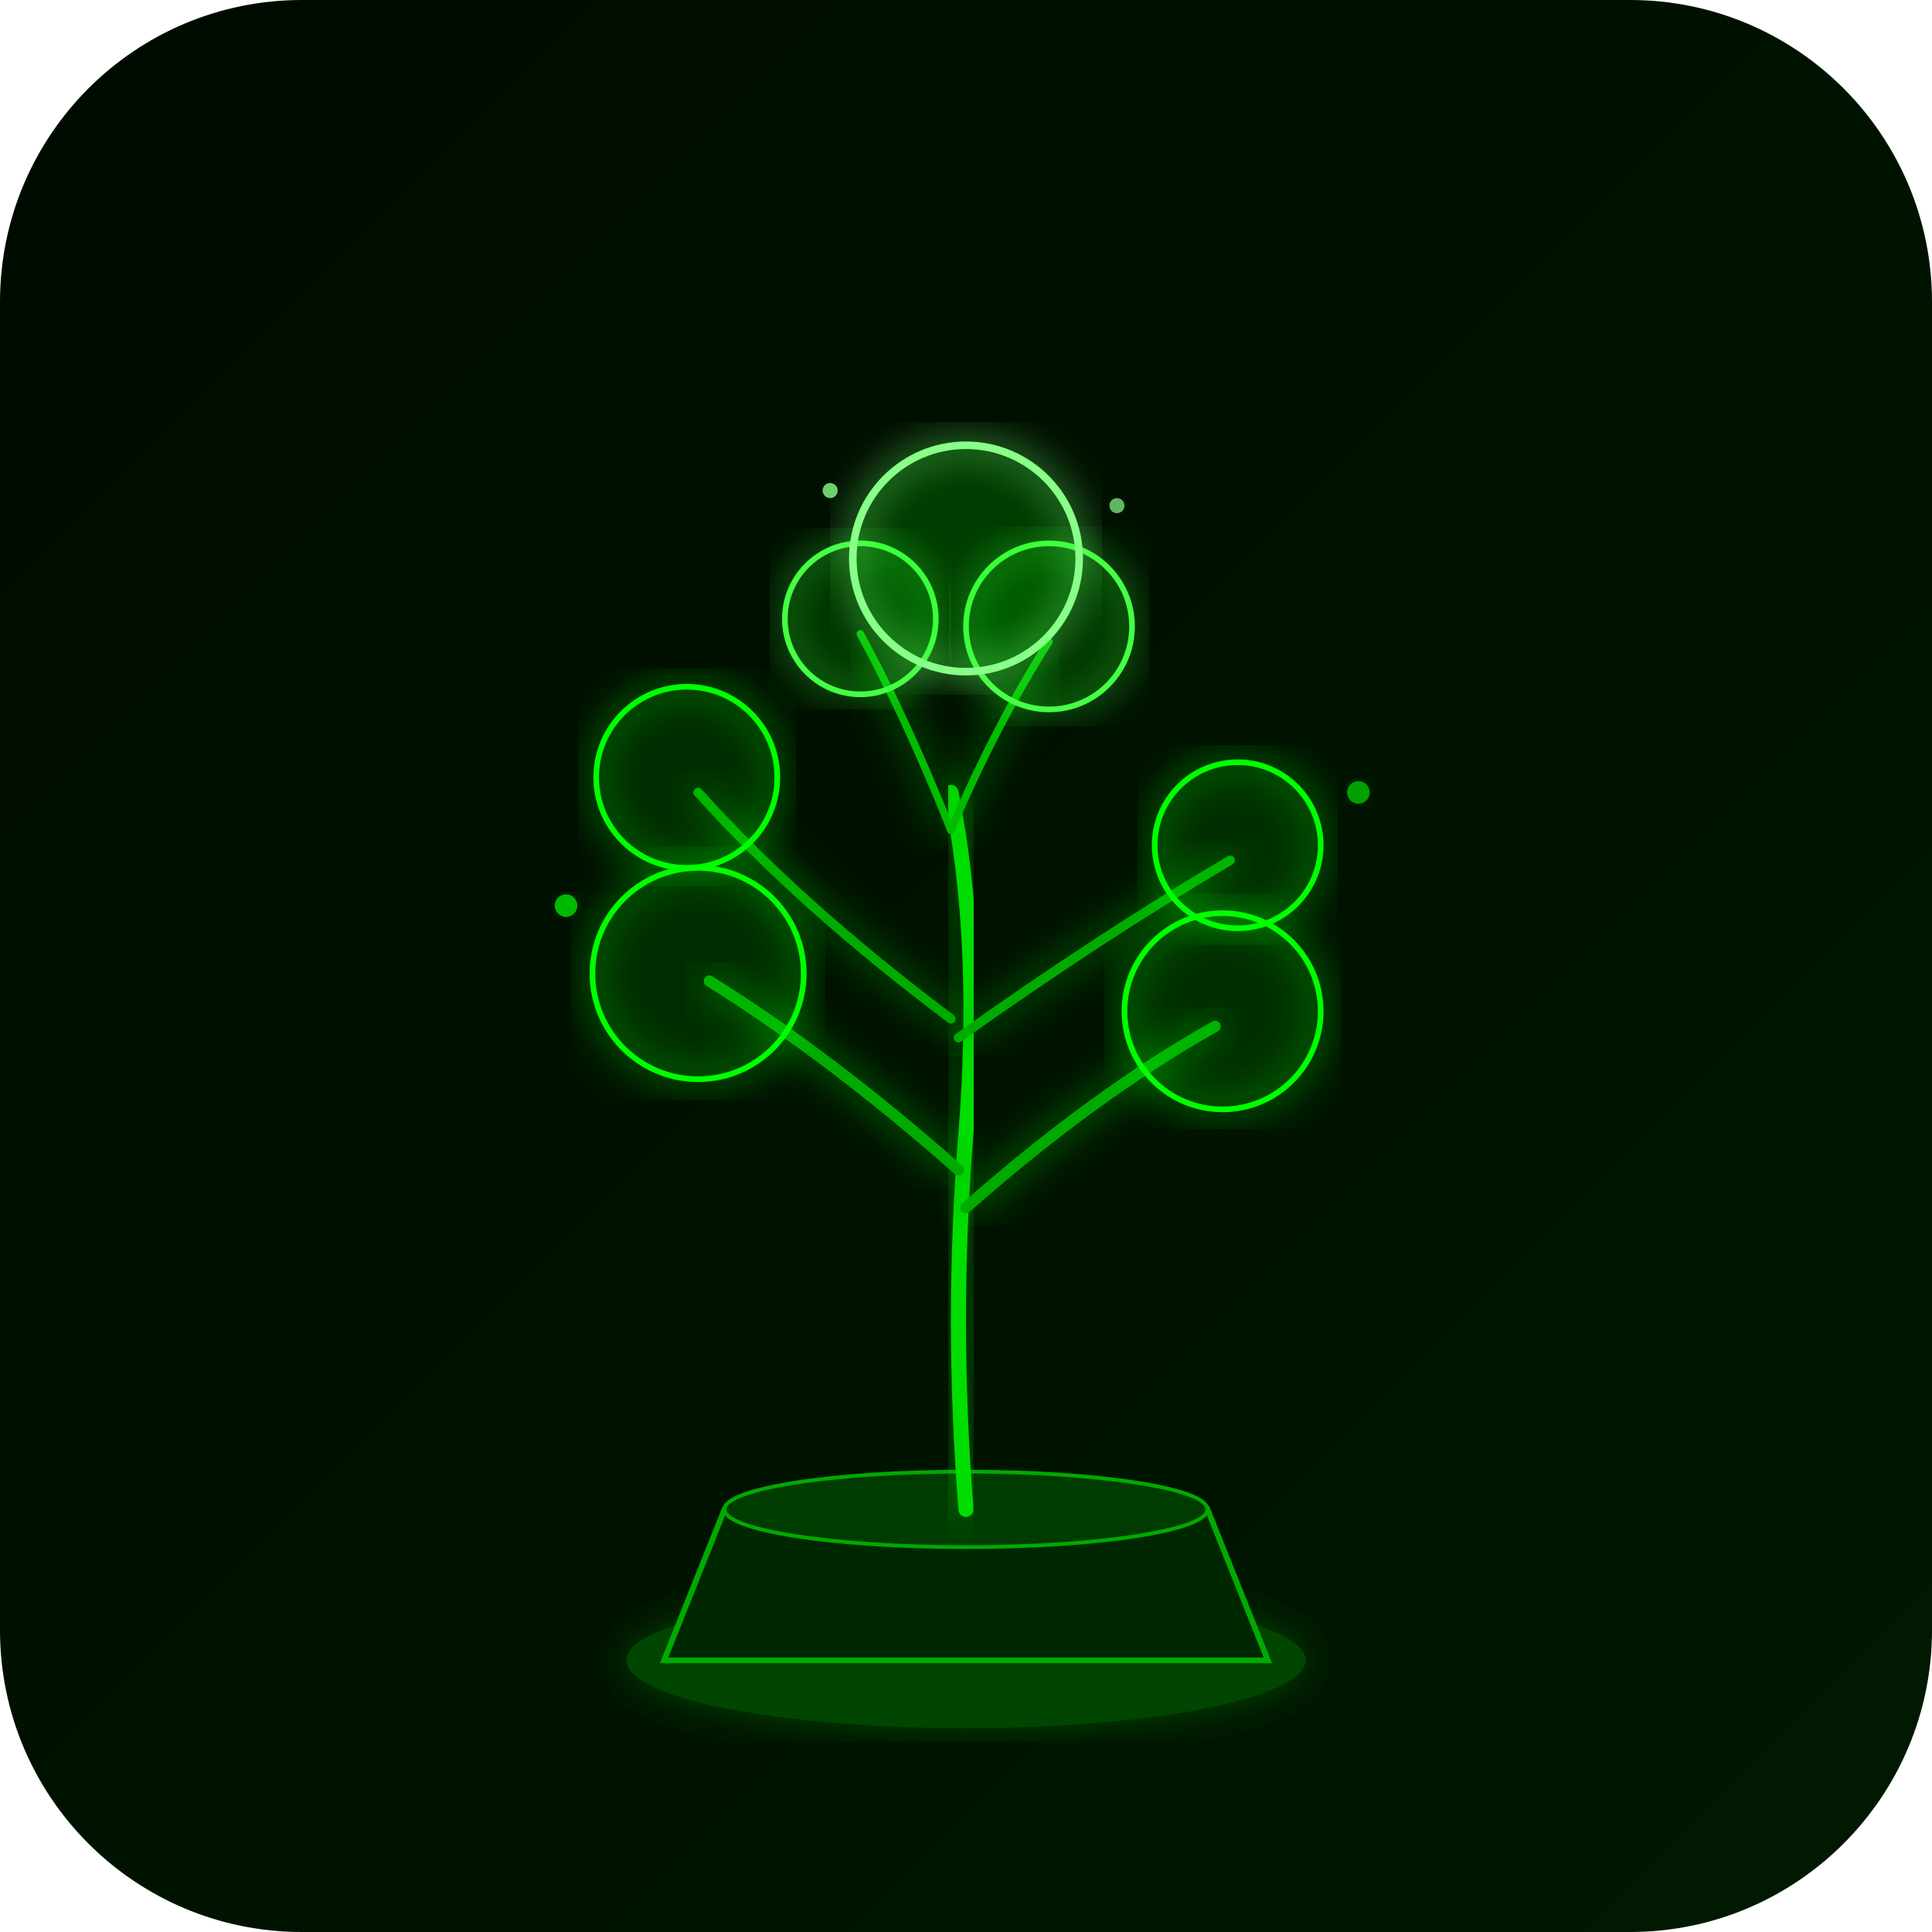
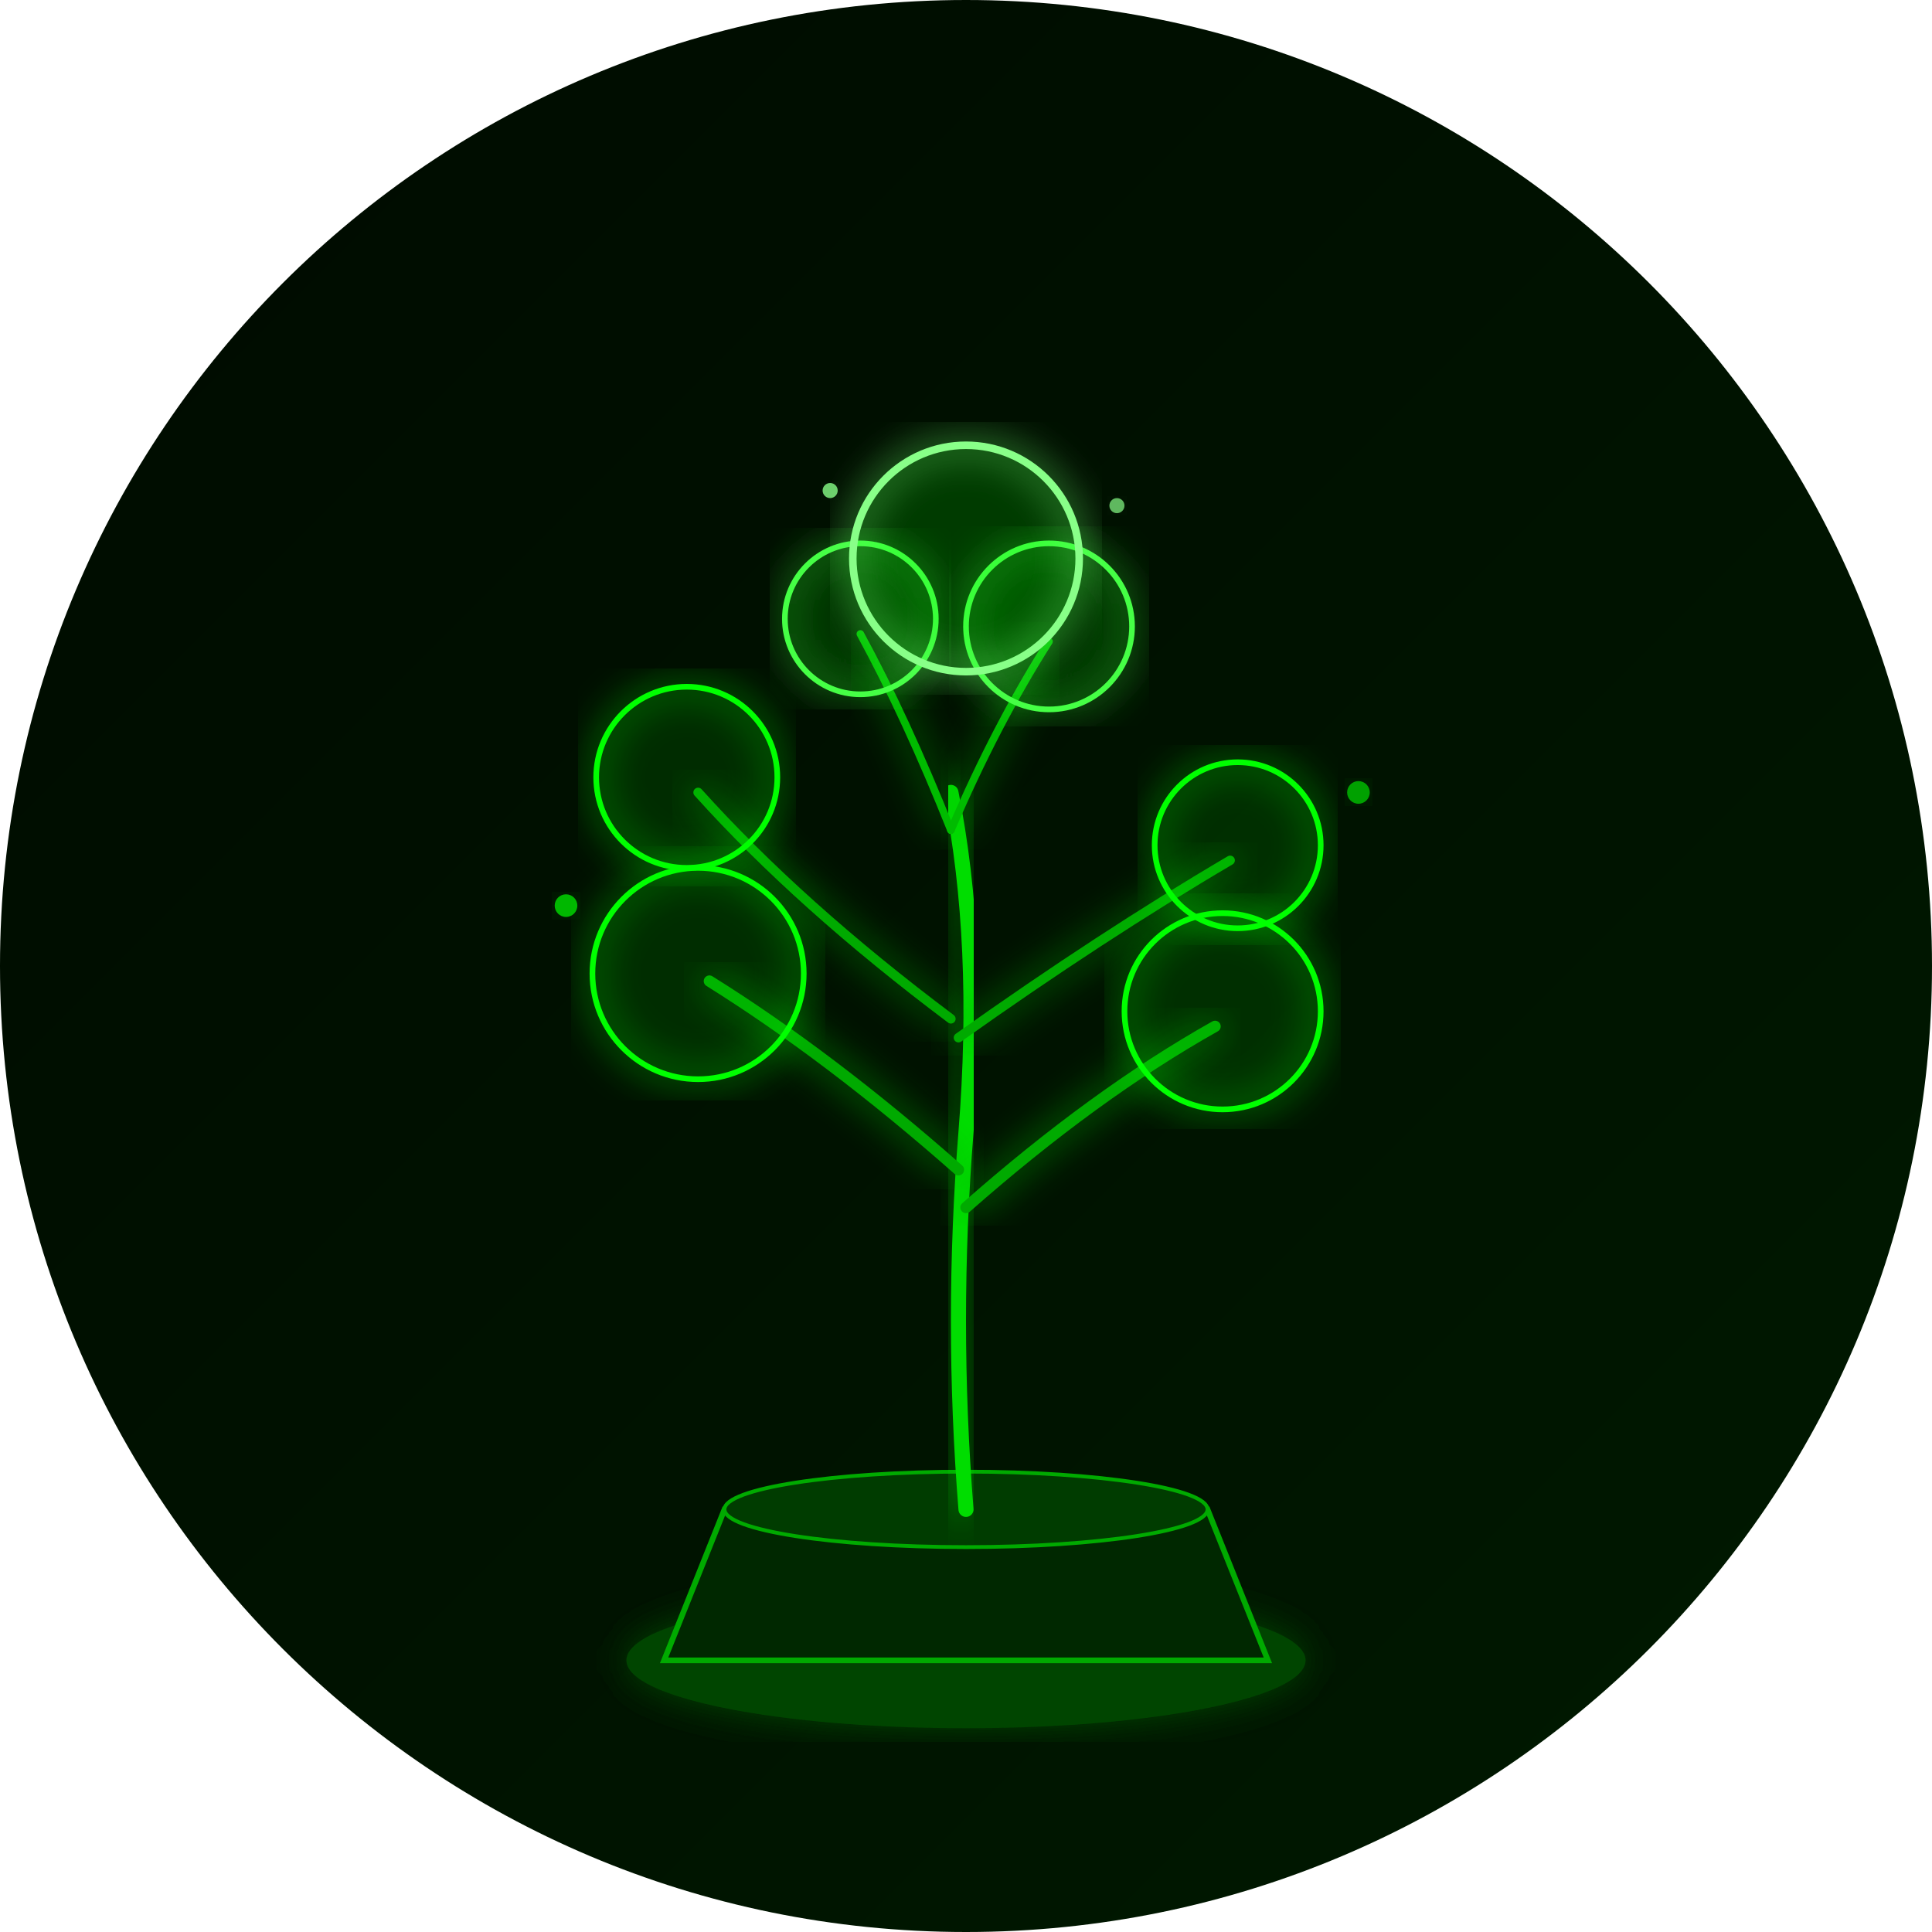
<svg xmlns="http://www.w3.org/2000/svg" viewBox="0 0 512 512">
  <defs>
    <linearGradient id="bg" x1="0%" y1="0%" x2="100%" y2="100%">
      <stop offset="0%" stop-color="#000A00" />
      <stop offset="100%" stop-color="#001A00" />
    </linearGradient>
    <radialGradient id="leafGlow" cx="50%" cy="50%" r="50%">
      <stop offset="0%" stop-color="#00FF00" />
      <stop offset="100%" stop-color="#006600" />
    </radialGradient>
    <filter id="neonGlow">
      <feGaussianBlur stdDeviation="5" result="blur" />
      <feMerge>
        <feMergeNode in="blur" />
        <feMergeNode in="SourceGraphic" />
      </feMerge>
    </filter>
  </defs>
-   <rect width="512" height="512" rx="80" fill="url(#bg)" />
+   <circle cx="256" cy="256" r="256" fill="url(#bg)" />
  <ellipse cx="256" cy="440" rx="90" ry="18" fill="#004400" filter="url(#neonGlow)" />
  <path d="M176 440 L192 400 L320 400 L336 440 Z" fill="#002800" stroke="#00AA00" stroke-width="1.5" />
  <ellipse cx="256" cy="400" rx="64" ry="10" fill="#003C00" stroke="#00AA00" stroke-width="1" />
  <path d="M256 400 Q252 350 256 300 Q260 250 252 210" stroke="#00DD00" stroke-width="4" fill="none" stroke-linecap="round" filter="url(#neonGlow)" />
  <path d="M254 310 Q220 280 188 260" stroke="#00AA00" stroke-width="3" fill="none" stroke-linecap="round" filter="url(#neonGlow)" />
  <path d="M252 270 Q212 240 185 210" stroke="#00AA00" stroke-width="2.5" fill="none" stroke-linecap="round" filter="url(#neonGlow)" />
  <path d="M256 320 Q290 290 322 272" stroke="#00AA00" stroke-width="3" fill="none" stroke-linecap="round" filter="url(#neonGlow)" />
  <path d="M254 275 Q292 248 326 228" stroke="#00AA00" stroke-width="2.5" fill="none" stroke-linecap="round" filter="url(#neonGlow)" />
  <path d="M252 220 Q240 190 228 168" stroke="#00BB00" stroke-width="2" fill="none" stroke-linecap="round" filter="url(#neonGlow)" />
  <path d="M252 220 Q264 192 278 170" stroke="#00BB00" stroke-width="2" fill="none" stroke-linecap="round" filter="url(#neonGlow)" />
  <circle cx="185" cy="258" r="28" fill="#00FF00" opacity="0.12" filter="url(#neonGlow)" />
  <circle cx="185" cy="258" r="28" fill="none" stroke="#00FF00" stroke-width="1.5" filter="url(#neonGlow)" />
  <circle cx="182" cy="206" r="24" fill="#00FF00" opacity="0.12" filter="url(#neonGlow)" />
  <circle cx="182" cy="206" r="24" fill="none" stroke="#00FF00" stroke-width="1.5" filter="url(#neonGlow)" />
  <circle cx="324" cy="268" r="26" fill="#00FF00" opacity="0.12" filter="url(#neonGlow)" />
  <circle cx="324" cy="268" r="26" fill="none" stroke="#00FF00" stroke-width="1.5" filter="url(#neonGlow)" />
  <circle cx="328" cy="224" r="22" fill="#00FF00" opacity="0.12" filter="url(#neonGlow)" />
  <circle cx="328" cy="224" r="22" fill="none" stroke="#00FF00" stroke-width="1.5" filter="url(#neonGlow)" />
  <circle cx="228" cy="164" r="20" fill="#00FF00" opacity="0.15" filter="url(#neonGlow)" />
  <circle cx="228" cy="164" r="20" fill="none" stroke="#44FF44" stroke-width="1.5" filter="url(#neonGlow)" />
  <circle cx="278" cy="166" r="22" fill="#00FF00" opacity="0.15" filter="url(#neonGlow)" />
  <circle cx="278" cy="166" r="22" fill="none" stroke="#44FF44" stroke-width="1.5" filter="url(#neonGlow)" />
  <circle cx="256" cy="148" r="30" fill="#00FF00" opacity="0.18" filter="url(#neonGlow)" />
  <circle cx="256" cy="148" r="30" fill="none" stroke="#88FF88" stroke-width="2" filter="url(#neonGlow)" />
  <circle cx="150" cy="240" r="3" fill="#00FF00" filter="url(#neonGlow)" opacity="0.7" />
  <circle cx="360" cy="210" r="3" fill="#00FF00" filter="url(#neonGlow)" opacity="0.6" />
  <circle cx="220" cy="130" r="2" fill="#88FF88" filter="url(#neonGlow)" opacity="0.8" />
  <circle cx="296" cy="134" r="2" fill="#88FF88" filter="url(#neonGlow)" opacity="0.7" />
</svg>
